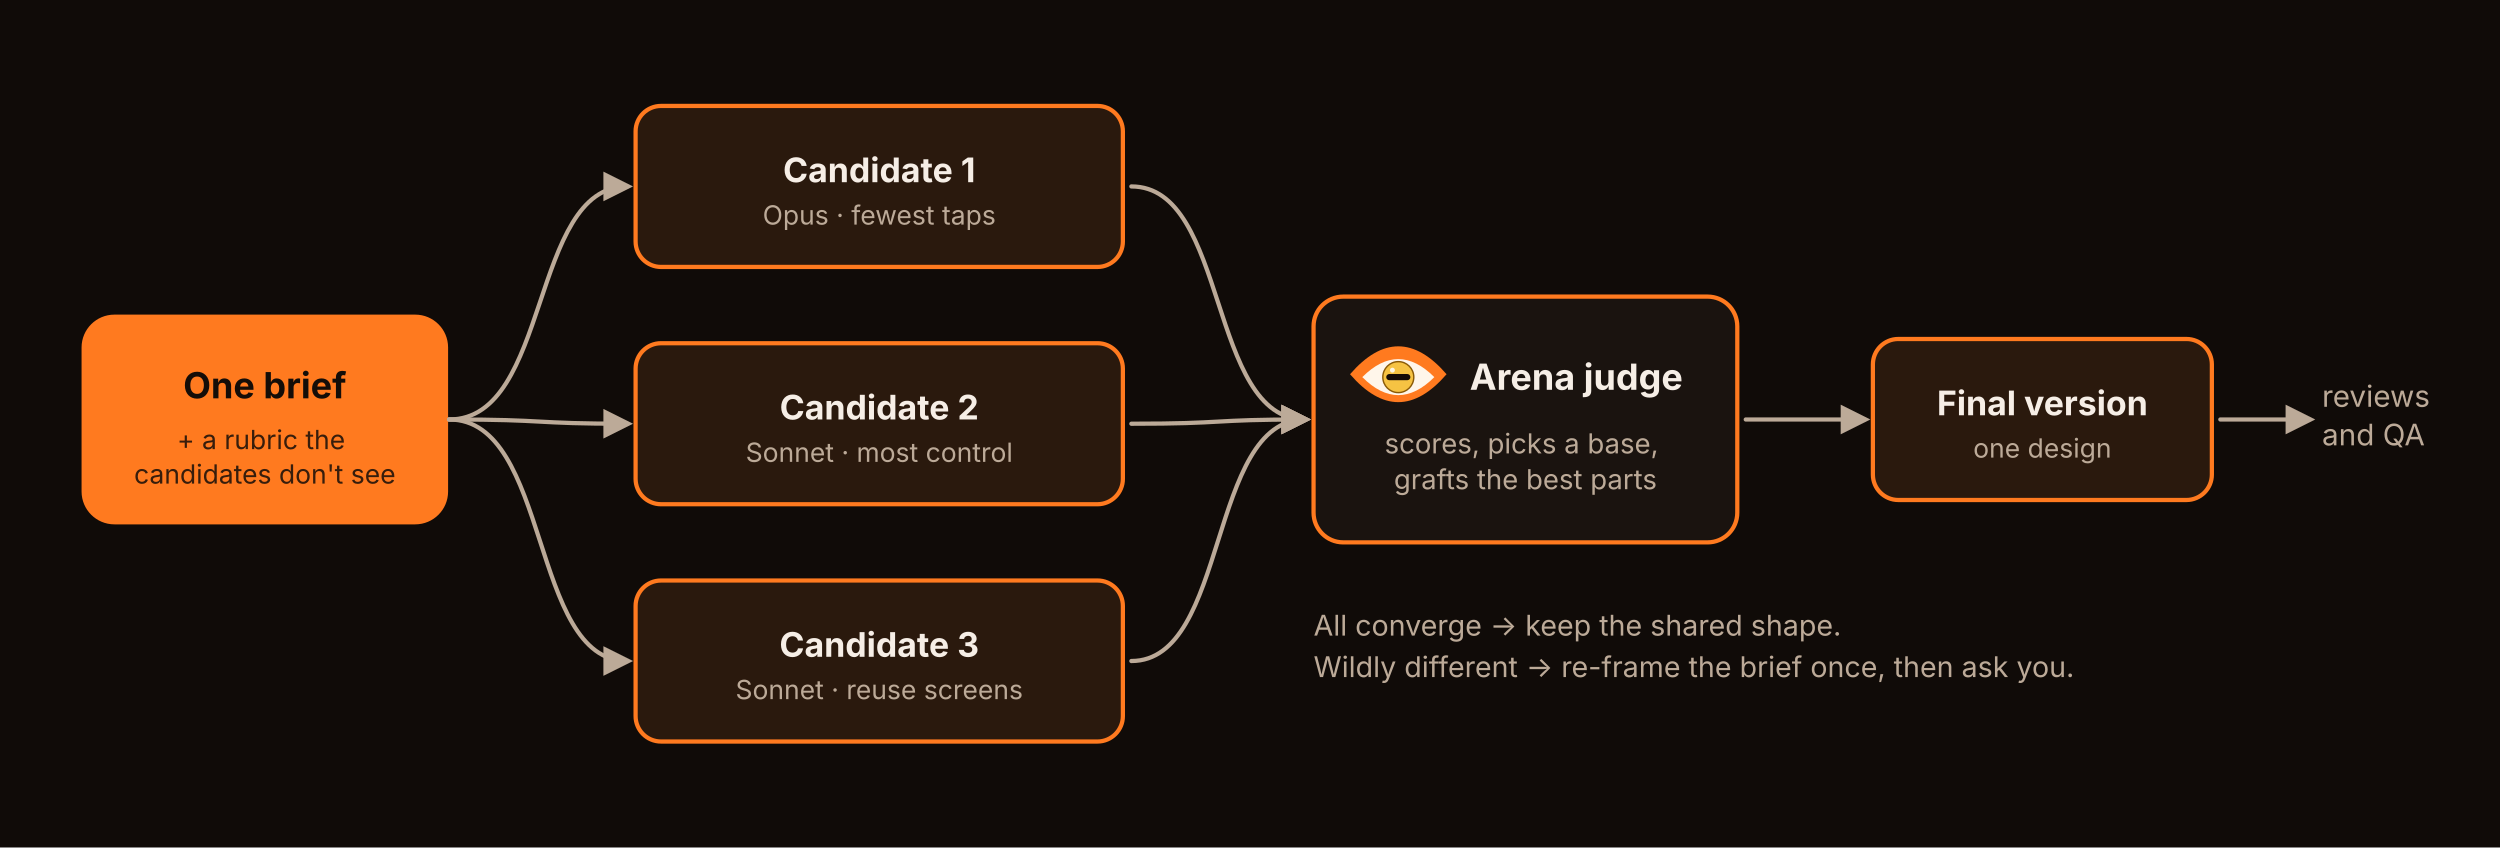
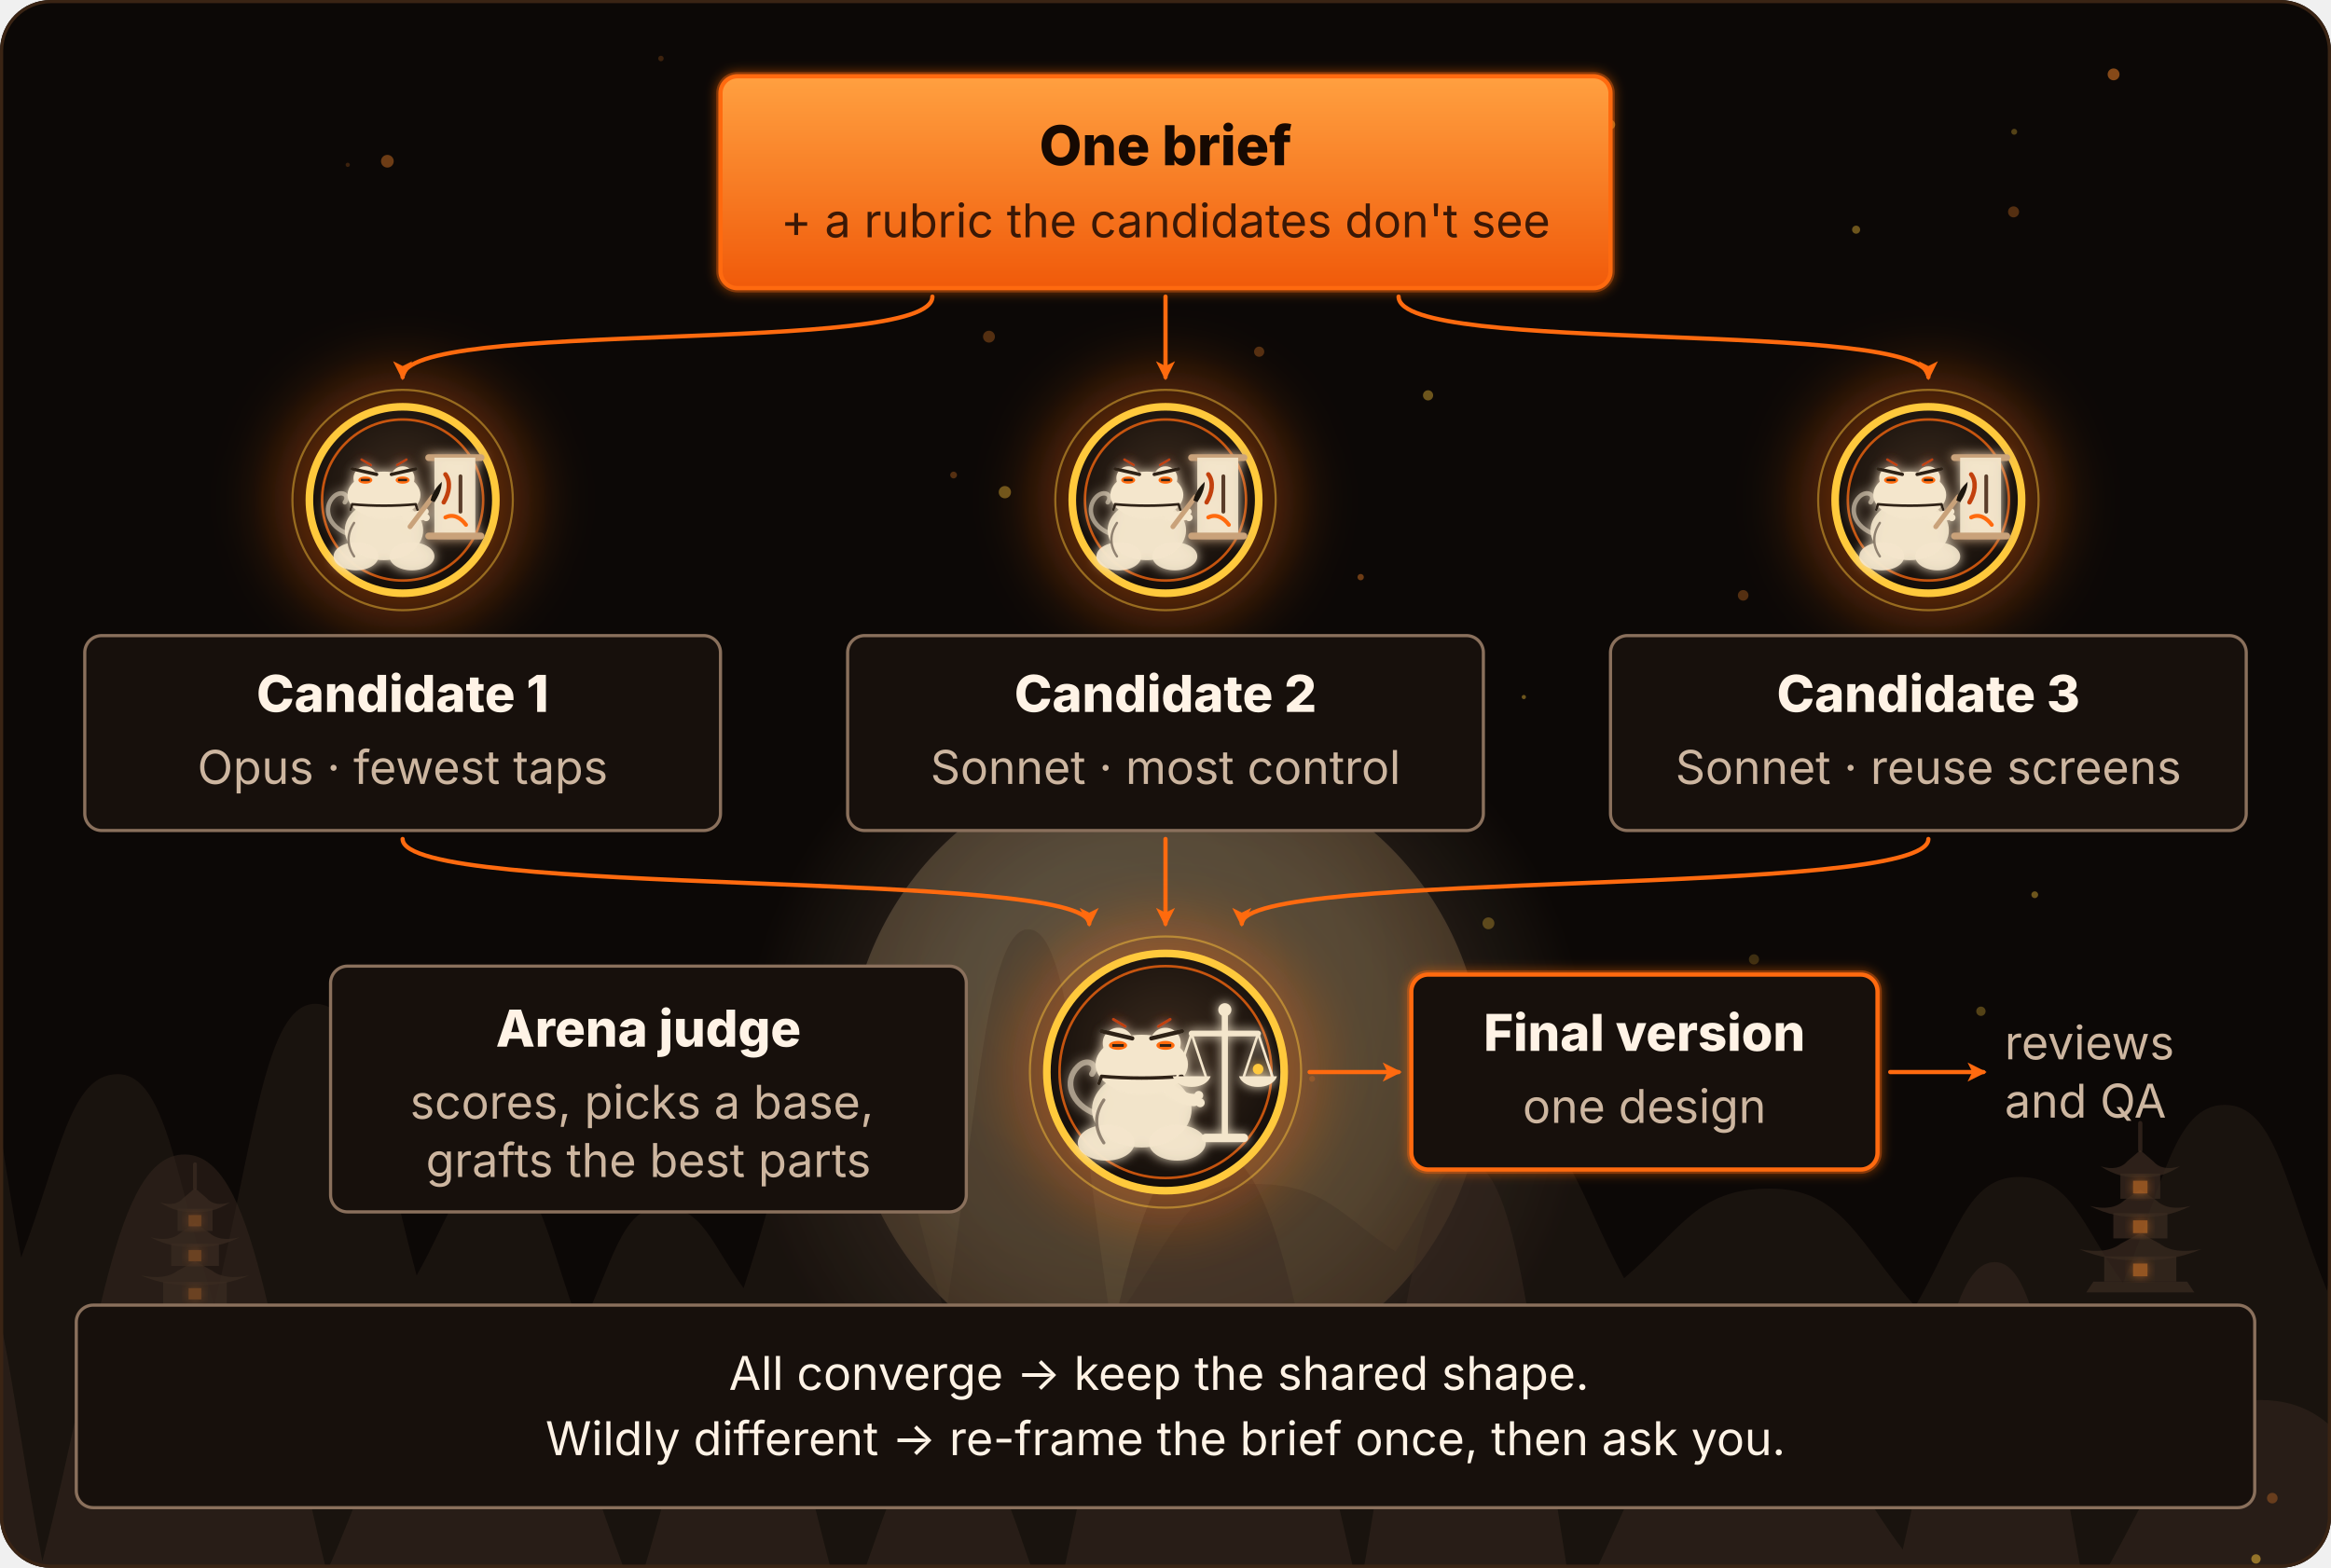
- <svg xmlns="http://www.w3.org/2000/svg" viewBox="0 0 1180 400" width="1180" height="400" role="img" aria-label="The arena: one brief and a hidden rubric go to three candidates on a mix of Claude models, each with a different angle. The arena judge scores them, picks a base and grafts the best parts into one final version, which then goes through reviews and QA.">
+ <svg xmlns="http://www.w3.org/2000/svg" viewBox="0 0 1100 740" width="1100" height="740" role="img" aria-label="The arena: one brief and a hidden rubric go to three candidates on a mix of Claude models, each with a different angle. The arena judge scores them, picks a base and grafts the best parts into one final version, which then goes through reviews and QA.">
+   <style>.pulse{animation:pulse 5s ease-in-out infinite}@keyframes pulse{50%{opacity:.55}}@media (prefers-reduced-motion:reduce){.pulse{animation:none}}</style>
  <defs>
-     <marker id="arrow" viewBox="0 0 10 10" refX="8" refY="5" markerWidth="7" markerHeight="7" orient="auto-start-reverse">
-       <path d="M0 0 L10 5 L0 10 z" fill="#BCAA98" />
+     <linearGradient id="arena-d-sky" x1="0" y1="0" x2="0" y2="1">
+       <stop offset="0" stop-color="#080605" />
+       <stop offset="0.45" stop-color="#1B120C" />
+       <stop offset="0.72" stop-color="#22160E" />
+       <stop offset="1" stop-color="#0A0706" />
+     </linearGradient>
+     <radialGradient id="arena-d-haze">
+       <stop offset="0" stop-color="#FF8A2A" stop-opacity="0.6" />
+       <stop offset="0.5" stop-color="#FF6A0F" stop-opacity="0.2" />
+       <stop offset="1" stop-color="#FF6A0F" stop-opacity="0" />
+     </radialGradient>
+     <radialGradient id="arena-d-moonglow">
+       <stop offset="0.55" stop-color="#F2CD96" stop-opacity="0.5" />
+       <stop offset="1" stop-color="#F2CD96" stop-opacity="0" />
+     </radialGradient>
+     <radialGradient id="arena-d-moon" cx="0.4" cy="0.36" r="0.72">
+       <stop offset="0" stop-color="#F8E7C6" />
+       <stop offset="0.6" stop-color="#E4BC88" />
+       <stop offset="1" stop-color="#B8844F" />
+     </radialGradient>
+     <radialGradient id="arena-d-iris" cx="0.51" cy="0.52" r="0.56">
+       <stop offset="0" stop-color="#FFF4C2" />
+       <stop offset="0.16" stop-color="#FFD54A" />
+       <stop offset="0.4" stop-color="#FDB022" />
+       <stop offset="0.66" stop-color="#EE7A0C" />
+       <stop offset="0.86" stop-color="#A83E08" />
+       <stop offset="1" stop-color="#4A1803" />
+     </radialGradient>
+     <linearGradient id="arena-d-lid" x1="0" y1="0.34" x2="0" y2="0.96">
+       <stop offset="0" stop-color="#000" stop-opacity="0.85" />
+       <stop offset="1" stop-color="#000" stop-opacity="0" />
+     </linearGradient>
+     <linearGradient id="arena-d-markR" x1="0" y1="0.5" x2="1" y2="0.3">
+       <stop offset="0" stop-color="#B83A0A" />
+       <stop offset="0.55" stop-color="#FF6A0F" />
+       <stop offset="1" stop-color="#FFB050" />
+     </linearGradient>
+     <linearGradient id="arena-d-markL" x1="1" y1="0.5" x2="0" y2="0.3">
+       <stop offset="0" stop-color="#B83A0A" />
+       <stop offset="0.55" stop-color="#FF6A0F" />
+       <stop offset="1" stop-color="#FFB050" />
+     </linearGradient>
+     <linearGradient id="arena-d-skin" x1="0" y1="0" x2="0" y2="1">
+       <stop offset="0" stop-color="#040202" />
+       <stop offset="0.32" stop-color="#1A110B" />
+       <stop offset="0.6" stop-color="#33231A" />
+       <stop offset="0.86" stop-color="#2C1E14" />
+       <stop offset="1" stop-color="#3A2618" />
+     </linearGradient>
+     <linearGradient id="arena-d-robe" x1="0" y1="0" x2="0" y2="1">
+       <stop offset="0" stop-color="#2B2018" />
+       <stop offset="1" stop-color="#100B08" />
+     </linearGradient>
+     <linearGradient id="arena-d-bust" x1="0" y1="0" x2="0" y2="1">
+       <stop offset="0" stop-color="#2B2018" />
+       <stop offset="1" stop-color="#0A0604" />
+     </linearGradient>
+     <linearGradient id="arena-d-hood" x1="0" y1="0" x2="0" y2="1">
+       <stop offset="0" stop-color="#382A1F" />
+       <stop offset="1" stop-color="#18120D" />
+     </linearGradient>
+     <linearGradient id="arena-d-rock" x1="0" y1="0" x2="0" y2="1">
+       <stop offset="0" stop-color="#33271D" />
+       <stop offset="1" stop-color="#0D0907" />
+     </linearGradient>
+     <radialGradient id="arena-d-disc" cx="0.5" cy="0.42" r="0.62">
+       <stop offset="0" stop-color="#3B2B1E" />
+       <stop offset="1" stop-color="#100B08" />
+     </radialGradient>
+     <radialGradient id="arena-d-orb" cx="0.4" cy="0.38" r="0.65">
+       <stop offset="0" stop-color="#FFF6D0" />
+       <stop offset="0.45" stop-color="#FFC93C" />
+       <stop offset="1" stop-color="#FF6A0F" />
+     </radialGradient>
+     <linearGradient id="arena-d-fall" x1="0" y1="0" x2="0" y2="1">
+       <stop offset="0" stop-color="#F4E6CC" stop-opacity="0.95" />
+       <stop offset="1" stop-color="#F4E6CC" stop-opacity="0" />
+     </linearGradient>
+     <linearGradient id="arena-d-word" x1="0" y1="0" x2="0" y2="1">
+       <stop offset="0.2" stop-color="#FFF8EC" />
+       <stop offset="0.5" stop-color="#FFD27A" />
+       <stop offset="0.72" stop-color="#FF8A2A" />
+       <stop offset="0.9" stop-color="#E2470A" />
+     </linearGradient>
+     <linearGradient id="arena-d-chief" x1="0" y1="0" x2="0" y2="1">
+       <stop offset="0" stop-color="#FFA040" />
+       <stop offset="1" stop-color="#F05A0A" />
+     </linearGradient>
+     <filter id="arena-d-wordglow" x="-10%" y="-20%" width="120%" height="140%">
+       <feGaussianBlur in="SourceAlpha" stdDeviation="10" result="b" />
+       <feFlood flood-color="#FF6A0F" flood-opacity="0.7" />
+       <feComposite in2="b" operator="in" result="g" />
+       <feMerge>
+         <feMergeNode in="g" />
+         <feMergeNode in="SourceGraphic" />
+       </feMerge>
+     </filter>
+     <filter id="arena-d-glow" x="-50%" y="-50%" width="200%" height="200%">
+       <feGaussianBlur in="SourceGraphic" stdDeviation="2.6" result="b" />
+       <feMerge>
+         <feMergeNode in="b" />
+         <feMergeNode in="SourceGraphic" />
+       </feMerge>
+     </filter>
+     <filter id="arena-d-blur" x="-50%" y="-50%" width="200%" height="200%">
+       <feGaussianBlur stdDeviation="14" />
+     </filter>
+     <filter id="arena-d-mist" x="-30%" y="-200%" width="160%" height="500%">
+       <feGaussianBlur stdDeviation="20" />
+     </filter>
+     <marker id="arena-d-hot" viewBox="0 0 12 12" refX="10" refY="6" markerWidth="9" markerHeight="9" markerUnits="userSpaceOnUse" orient="auto-start-reverse">
+       <path d="M0 0 L12 6 L0 12 L3 6 z" fill="#FF6A0F" />
    </marker>
-     <marker id="arrow-accent" viewBox="0 0 10 10" refX="8" refY="5" markerWidth="7" markerHeight="7" orient="auto-start-reverse">
-       <path d="M0 0 L10 5 L0 10 z" fill="#FF7A1F" />
+     <marker id="arena-d-muted" viewBox="0 0 12 12" refX="10" refY="6" markerWidth="9" markerHeight="9" markerUnits="userSpaceOnUse" orient="auto-start-reverse">
+       <path d="M0 0 L12 6 L0 12 L3 6 z" fill="#8A705C" />
    </marker>
-     <marker id="arrow-bad" viewBox="0 0 10 10" refX="8" refY="5" markerWidth="7" markerHeight="7" orient="auto-start-reverse">
-       <path d="M0 0 L10 5 L0 10 z" fill="#F08A78" />
+     <marker id="arena-d-bad" viewBox="0 0 12 12" refX="10" refY="6" markerWidth="9" markerHeight="9" markerUnits="userSpaceOnUse" orient="auto-start-reverse">
+       <path d="M0 0 L12 6 L0 12 L3 6 z" fill="#FF6A55" />
    </marker>
+     <marker id="arena-d-loop" viewBox="0 0 12 12" refX="10" refY="6" markerWidth="9" markerHeight="9" markerUnits="userSpaceOnUse" orient="auto-start-reverse">
+       <path d="M0 0 L12 6 L0 12 L3 6 z" fill="#FFC93C" />
+     </marker>
+     <clipPath id="arena-d-frame">
+       <rect width="1100" height="740" rx="24" />
+     </clipPath>
  </defs>
-   <rect width="1180" height="400" fill="#100B08" />
-   <rect x="40" y="150" width="170" height="96" rx="14" fill="#FF7A1F" stroke="#FF7A1F" stroke-width="3" />
-   <text x="125" y="188" font-family="-apple-system, BlinkMacSystemFont, 'Segoe UI', Inter, Helvetica, Arial, sans-serif" font-size="17" font-weight="750" fill="#140D08" text-anchor="middle">
-     <tspan x="125" dy="0">One brief</tspan>
-   </text>
-   <text x="125" y="212" font-family="-apple-system, BlinkMacSystemFont, 'Segoe UI', Inter, Helvetica, Arial, sans-serif" font-size="12.5" font-weight="400" fill="#140D08" text-anchor="middle" opacity="0.85">
-     <tspan x="125" dy="0">+ a rubric the</tspan>
-     <tspan x="125" dy="16.25">candidates don't see</tspan>
-   </text>
-   <path d="M212 198 C 260 198, 250 88, 296 88" fill="none" stroke="#BCAA98" stroke-width="2" marker-end="url(#arrow)" stroke-linecap="round" />
-   <rect x="300" y="50" width="230" height="76" rx="12" fill="#2A190D" stroke="#FF7A1F" stroke-width="2" />
-   <text x="415" y="86" font-family="-apple-system, BlinkMacSystemFont, 'Segoe UI', Inter, Helvetica, Arial, sans-serif" font-size="16" font-weight="650" fill="#F6EEE6" text-anchor="middle">
-     <tspan x="415" dy="0">Candidate 1</tspan>
-   </text>
-   <text x="415" y="106" font-family="-apple-system, BlinkMacSystemFont, 'Segoe UI', Inter, Helvetica, Arial, sans-serif" font-size="12.5" font-weight="400" fill="#BCAA98" text-anchor="middle">
-     <tspan x="415" dy="0">Opus · fewest taps</tspan>
-   </text>
-   <path d="M534 88 C 580 88, 570 198, 616 198" fill="none" stroke="#BCAA98" stroke-width="2" marker-end="url(#arrow)" stroke-linecap="round" />
-   <path d="M212 198 C 260 198, 250 200, 296 200" fill="none" stroke="#BCAA98" stroke-width="2" marker-end="url(#arrow)" stroke-linecap="round" />
-   <rect x="300" y="162" width="230" height="76" rx="12" fill="#2A190D" stroke="#FF7A1F" stroke-width="2" />
-   <text x="415" y="198" font-family="-apple-system, BlinkMacSystemFont, 'Segoe UI', Inter, Helvetica, Arial, sans-serif" font-size="16" font-weight="650" fill="#F6EEE6" text-anchor="middle">
-     <tspan x="415" dy="0">Candidate 2</tspan>
-   </text>
-   <text x="415" y="218" font-family="-apple-system, BlinkMacSystemFont, 'Segoe UI', Inter, Helvetica, Arial, sans-serif" font-size="12.5" font-weight="400" fill="#BCAA98" text-anchor="middle">
-     <tspan x="415" dy="0">Sonnet · most control</tspan>
-   </text>
-   <path d="M534 200 C 580 200, 570 198, 616 198" fill="none" stroke="#BCAA98" stroke-width="2" marker-end="url(#arrow)" stroke-linecap="round" />
-   <path d="M212 198 C 260 198, 250 312, 296 312" fill="none" stroke="#BCAA98" stroke-width="2" marker-end="url(#arrow)" stroke-linecap="round" />
-   <rect x="300" y="274" width="230" height="76" rx="12" fill="#2A190D" stroke="#FF7A1F" stroke-width="2" />
-   <text x="415" y="310" font-family="-apple-system, BlinkMacSystemFont, 'Segoe UI', Inter, Helvetica, Arial, sans-serif" font-size="16" font-weight="650" fill="#F6EEE6" text-anchor="middle">
-     <tspan x="415" dy="0">Candidate 3</tspan>
-   </text>
-   <text x="415" y="330" font-family="-apple-system, BlinkMacSystemFont, 'Segoe UI', Inter, Helvetica, Arial, sans-serif" font-size="12.5" font-weight="400" fill="#BCAA98" text-anchor="middle">
-     <tspan x="415" dy="0">Sonnet · reuse screens</tspan>
-   </text>
-   <path d="M534 312 C 580 312, 570 198, 616 198" fill="none" stroke="#BCAA98" stroke-width="2" marker-end="url(#arrow)" stroke-linecap="round" />
-   <rect x="620" y="140" width="200" height="116" rx="14" fill="#1A130F" stroke="#FF7A1F" stroke-width="2" />
-   <path d="M637.22 176.64 Q 660 150.29, 682.78 176.64 Q 660 202.99, 637.22 176.64 Z" fill="#FF7A1F" stroke-width="0" stroke-linecap="round" />
-   <path d="M643 178 Q 660 161, 677 178 Q 660 195, 643 178 Z" fill="#FFF6EA" stroke-width="0" stroke-linecap="round" />
-   <circle cx="660" cy="178" r="7.31" fill="#F6C343" stroke="#8A5A06" stroke-width="0.68" />
-   <rect x="654.298" y="176.538" width="11.404" height="2.924" rx="1.462" fill="#140B06" />
-   <circle cx="657.222" cy="174.71" r="1.17" fill="#FFFFFF" opacity="0.85" />
-   <text x="744" y="184" font-family="-apple-system, BlinkMacSystemFont, 'Segoe UI', Inter, Helvetica, Arial, sans-serif" font-size="17" font-weight="750" fill="#F6EEE6" text-anchor="middle">
-     <tspan x="744" dy="0">Arena judge</tspan>
-   </text>
-   <text x="720" y="214" font-family="-apple-system, BlinkMacSystemFont, 'Segoe UI', Inter, Helvetica, Arial, sans-serif" font-size="13" font-weight="400" fill="#BCAA98" text-anchor="middle">
-     <tspan x="720" dy="0">scores, picks a base,</tspan>
-     <tspan x="720" dy="16.9">grafts the best parts</tspan>
-   </text>
-   <path d="M824 198 L 880 198" fill="none" stroke="#BCAA98" stroke-width="2" marker-end="url(#arrow)" stroke-linecap="round" />
-   <rect x="884" y="160" width="160" height="76" rx="12" fill="#2A190D" stroke="#FF7A1F" stroke-width="2" />
-   <text x="964" y="196" font-family="-apple-system, BlinkMacSystemFont, 'Segoe UI', Inter, Helvetica, Arial, sans-serif" font-size="16" font-weight="650" fill="#F6EEE6" text-anchor="middle">
-     <tspan x="964" dy="0">Final version</tspan>
-   </text>
-   <text x="964" y="216" font-family="-apple-system, BlinkMacSystemFont, 'Segoe UI', Inter, Helvetica, Arial, sans-serif" font-size="12.5" font-weight="400" fill="#BCAA98" text-anchor="middle">
-     <tspan x="964" dy="0">one design</tspan>
-   </text>
-   <path d="M1048 198 L 1090 198" fill="none" stroke="#BCAA98" stroke-width="2" marker-end="url(#arrow)" stroke-linecap="round" />
-   <text x="1096" y="192" font-family="-apple-system, BlinkMacSystemFont, 'Segoe UI', Inter, Helvetica, Arial, sans-serif" font-size="14" font-weight="400" fill="#BCAA98" text-anchor="start">
-     <tspan x="1096" dy="0">reviews</tspan>
-     <tspan x="1096" dy="18.2">and QA</tspan>
-   </text>
-   <text x="620" y="300" font-family="-apple-system, BlinkMacSystemFont, 'Segoe UI', Inter, Helvetica, Arial, sans-serif" font-size="13.5" font-weight="400" fill="#BCAA98" text-anchor="start">
-     <tspan x="620" dy="0">All converge → keep the shared shape.</tspan>
-     <tspan x="620" dy="19.575">Wildly different → re-frame the brief once, then ask you.</tspan>
-   </text>
+   <g clip-path="url(#arena-d-frame)">
+     <rect width="1100" height="740" rx="24" fill="#0C0806" />
+     <circle cx="550" cy="506" r="201.6" fill="url(#arena-d-moonglow)" opacity="0.3" />
+     <circle cx="550" cy="506" r="150" fill="url(#arena-d-moon)" opacity="0.22" />
+     <path d="M-60 740 L-60 630 C-46 534.3 -42.5 456 -25 456 C-7.5 456 -4 517.9 10 593.5 C28.2 545.9 32.8 507 55.5 507 C78.3 507 82.9 556 101.1 616 C120.2 537.8 125 473.8 148.8 473.8 C172.7 473.8 177.5 531.5 196.6 602 C212.1 575 215.9 553 235.3 553 C254.6 553 258.5 586.5 274 627.5 C289.4 595.7 293.2 569.6 312.4 569.6 C331.6 569.6 335.5 586.9 350.9 608 C369.9 551.4 374.7 505.1 398.5 505.1 C422.3 505.1 427.1 557.3 446.2 621.1 C461.8 520.7 465.7 438.6 485.3 438.6 C504.9 438.6 508.8 522.8 524.5 625.7 C551.3 588.9 558 558.8 591.6 558.8 C625.1 558.8 631.8 573.1 658.6 590.7 C680.2 557.7 685.6 530.7 712.5 530.7 C739.4 530.7 744.8 563.4 766.4 603.3 C793.8 580.1 800.7 561 835.1 561 C869.4 561 876.3 586.1 903.8 616.6 C923.4 583 928.3 555.5 952.8 555.5 C977.3 555.5 982.2 578 1001.8 605.6 C1021 559.3 1025.9 521.5 1049.9 521.5 C1074 521.5 1078.8 561 1098.1 609.2 C1117 515.6 1121.7 439 1145.2 439 C1168.8 439 1173.5 511.6 1192.4 600.4 L1192.4 740 Z" fill="#3A2B21" opacity="0.3" />
+     <path d="M984.5 610 L1035.5 610 L1032.1 604.9 L987.9 604.9 Z" fill="#3A2B21" opacity="0.7" />
+     <path d="M993 604.9 L1027 604.9 L1027 593 L993 593 Z" fill="#3A2B21" opacity="0.7" />
+     <path d="M981.1 589.6 Q994.1 592.1 1000.8 587 L1010 582 L1019.2 587 Q1025.9 592.1 1038.9 589.6 Q1024.5 595.5 1010 594.7 Q995.5 595.5 981.1 589.6 Z" fill="#3A2B21" opacity="0.7" />
+     <path d="M1006.6 602.4 L1013.4 602.4 L1013.4 596.4 L1006.6 596.4 Z" fill="#FF8A2A" opacity="0.48" filter="url(#arena-d-glow)" />
+     <path d="M997.3 584.5 L1022.8 584.5 L1022.8 572.6 L997.3 572.6 Z" fill="#3A2B21" opacity="0.7" />
+     <path d="M986.2 569.2 Q996.9 571.8 1002.4 566.6 L1010 561.5 L1017.6 566.6 Q1023.1 571.8 1033.8 569.2 Q1021.9 575.1 1010 574.3 Q998.1 575.1 986.2 569.2 Z" fill="#3A2B21" opacity="0.7" />
+     <path d="M1006.6 582 L1013.4 582 L1013.4 576 L1006.6 576 Z" fill="#FF8A2A" opacity="0.48" filter="url(#arena-d-glow)" />
+     <path d="M1000.6 565.8 L1019.4 565.8 L1019.4 553.9 L1000.6 553.9 Z" fill="#3A2B21" opacity="0.7" />
+     <path d="M991.3 550.5 Q999.7 553 1004 548 L1010 542.9 L1016 548 Q1020.3 553 1028.7 550.5 Q1019.4 556.5 1010 555.6 Q1000.6 556.5 991.3 550.5 Z" fill="#3A2B21" opacity="0.7" />
+     <path d="M1006.6 563.3 L1013.4 563.3 L1013.4 557.3 L1006.6 557.3 Z" fill="#FF8A2A" opacity="0.48" filter="url(#arena-d-glow)" />
+     <path d="M1010 542.9 L1010 530.1" fill="none" stroke="#3A2B21" stroke-width="2" stroke-linecap="round" opacity="0.7" />
+     <path d="M69.5 620 L114.5 620 L111.5 615.5 L72.5 615.5 Z" fill="#3A2B21" opacity="0.7" />
+     <path d="M77 615.5 L107 615.5 L107 605 L77 605 Z" fill="#3A2B21" opacity="0.7" />
+     <path d="M66.5 602 Q78 604.3 83.8 599.8 L92 595.3 L100.2 599.8 Q106 604.3 117.5 602 Q104.8 607.3 92 606.5 Q79.3 607.3 66.5 602 Z" fill="#3A2B21" opacity="0.7" />
+     <path d="M89 613.3 L95 613.3 L95 608 L89 608 Z" fill="#FF8A2A" opacity="0.48" filter="url(#arena-d-glow)" />
+     <path d="M80.8 597.5 L103.3 597.5 L103.3 587 L80.8 587 Z" fill="#3A2B21" opacity="0.7" />
+     <path d="M71 584 Q80.5 586.3 85.3 581.8 L92 577.3 L98.7 581.8 Q103.5 586.3 113 584 Q102.5 589.3 92 588.5 Q81.5 589.3 71 584 Z" fill="#3A2B21" opacity="0.7" />
+     <path d="M89 595.3 L95 595.3 L95 590 L89 590 Z" fill="#FF8A2A" opacity="0.48" filter="url(#arena-d-glow)" />
+     <path d="M83.8 581 L100.3 581 L100.3 570.5 L83.8 570.5 Z" fill="#3A2B21" opacity="0.7" />
+     <path d="M75.5 567.5 Q82.9 569.8 86.7 565.3 L92 560.8 L97.3 565.3 Q101.1 569.8 108.5 567.5 Q100.3 572.8 92 572 Q83.8 572.8 75.5 567.5 Z" fill="#3A2B21" opacity="0.7" />
+     <path d="M89 578.8 L95 578.8 L95 573.5 L89 573.5 Z" fill="#FF8A2A" opacity="0.48" filter="url(#arena-d-glow)" />
+     <path d="M92 560.8 L92 549.5" fill="none" stroke="#3A2B21" stroke-width="1.8" stroke-linecap="round" opacity="0.7" />
+     <path d="M-60 740 L-60 770 C-44 668.6 -40 585.6 -20 585.6 C0 585.6 4 653.7 20 737 C46.9 631.4 53.6 544.9 87.1 544.9 C120.7 544.9 127.4 633.6 154.2 742 C183.3 677 190.6 623.9 227 623.9 C263.4 623.9 270.7 682.4 299.8 754 C319.6 693.3 324.5 643.5 349.3 643.5 C374.1 643.5 379 698.2 398.9 765 C418.4 717.8 423.3 679.2 447.7 679.2 C472.1 679.2 477 718.3 496.5 766 C525.5 642.2 532.8 541 569 541 C605.3 541 612.5 636 641.5 752.1 C661.8 640.1 666.9 548.5 692.3 548.5 C717.6 548.5 722.7 644.3 743 761.4 C774 703.4 781.7 655.9 820.4 655.9 C859.2 655.9 866.9 689.9 897.9 731.4 C915.3 656.8 919.7 595.7 941.4 595.7 C963.2 595.7 967.5 668.1 984.9 756.6 C1017.6 703.9 1025.8 660.8 1066.6 660.8 C1107.5 660.8 1115.7 697.9 1148.4 743.2 C1178.7 691.3 1186.3 648.9 1224.3 648.9 C1262.3 648.9 1269.9 699.4 1300.2 761.1 L1300.2 740 Z" fill="#3A2B21" opacity="0.45" />
+     <ellipse cx="140" cy="635.2" rx="223.1" ry="26" fill="#E9D6BC" opacity="0" filter="url(#arena-d-mist)" />
+     <ellipse cx="463.8" cy="612" rx="226.3" ry="26" fill="#E9D6BC" opacity="0" filter="url(#arena-d-mist)" />
+     <ellipse cx="745.3" cy="612.6" rx="254.8" ry="26" fill="#E9D6BC" opacity="0" filter="url(#arena-d-mist)" />
+     <ellipse cx="1029" cy="594.5" rx="229.9" ry="26" fill="#E9D6BC" opacity="0" filter="url(#arena-d-mist)" />
+     <circle cx="759.9" cy="58.8" r="2.3" fill="#FFC93C" opacity="0.5" />
+     <circle cx="875.9" cy="108.4" r="1.9" fill="#FFC93C" opacity="0.4" />
+     <circle cx="702.4" cy="435.8" r="2.8" fill="#FFC93C" opacity="0.3" />
+     <circle cx="375.5" cy="622.8" r="1.5" fill="#FF8A2A" opacity="0.3" />
+     <circle cx="474.2" cy="232.3" r="2.9" fill="#FFC93C" opacity="0.4" />
+     <circle cx="950.5" cy="62.2" r="1.4" fill="#FFC93C" opacity="0.3" />
+     <circle cx="466.7" cy="158.9" r="2.8" fill="#FF8A2A" opacity="0.3" />
+     <circle cx="384.8" cy="498.4" r="2.8" fill="#FFC93C" opacity="0.2" />
+     <circle cx="450" cy="224.2" r="1.6" fill="#FF8A2A" opacity="0.3" />
+     <circle cx="583.6" cy="462.1" r="1.3" fill="#FFC93C" opacity="0.3" />
+     <circle cx="934.8" cy="477.3" r="2.2" fill="#FFC93C" opacity="0.3" />
+     <circle cx="750.3" cy="696.5" r="1.7" fill="#FFC93C" opacity="0.3" />
+     <circle cx="642.1" cy="272.4" r="1.5" fill="#FF8A2A" opacity="0.4" />
+     <circle cx="950.2" cy="100" r="2.6" fill="#FF8A2A" opacity="0.3" />
+     <circle cx="182.8" cy="76.1" r="3" fill="#FF8A2A" opacity="0.4" />
+     <circle cx="172.9" cy="349.1" r="2.1" fill="#FF8A2A" opacity="0.5" />
+     <circle cx="957.6" cy="661.2" r="2.7" fill="#FFC93C" opacity="0.4" />
+     <circle cx="311.9" cy="27.6" r="1.3" fill="#FF8A2A" opacity="0.2" />
+     <circle cx="673.9" cy="186.6" r="2.4" fill="#FFC93C" opacity="0.4" />
+     <circle cx="272.3" cy="655.1" r="1.3" fill="#FF8A2A" opacity="0.4" />
+     <circle cx="145.5" cy="372.3" r="0.8" fill="#FFC93C" opacity="0.4" />
+     <circle cx="997.4" cy="35.1" r="2.8" fill="#FF8A2A" opacity="0.5" />
+     <circle cx="619.2" cy="509.2" r="1.4" fill="#FF8A2A" opacity="0.2" />
+     <circle cx="618.3" cy="57.7" r="2.5" fill="#FFC93C" opacity="0.4" />
+     <circle cx="548.1" cy="43.6" r="1" fill="#FFC93C" opacity="0.2" />
+     <circle cx="749.1" cy="663" r="0.9" fill="#FFC93C" opacity="0.4" />
+     <circle cx="1072.3" cy="707.1" r="2.5" fill="#FF8A2A" opacity="0.3" />
+     <circle cx="791.3" cy="655.2" r="1.7" fill="#FF8A2A" opacity="0.3" />
+     <circle cx="960.2" cy="422.3" r="1.6" fill="#FFC93C" opacity="0.4" />
+     <circle cx="375.1" cy="542.1" r="1.7" fill="#FF8A2A" opacity="0.3" />
+     <circle cx="1064.6" cy="735.8" r="2.2" fill="#FFC93C" opacity="0.5" />
+     <circle cx="231.5" cy="484.6" r="1.1" fill="#FFC93C" opacity="0.3" />
+     <circle cx="837.7" cy="701" r="1.9" fill="#FF8A2A" opacity="0.3" />
+     <circle cx="196.1" cy="497.1" r="1.9" fill="#FFC93C" opacity="0.3" />
+     <circle cx="822.6" cy="281" r="2.5" fill="#FF8A2A" opacity="0.3" />
+     <circle cx="594.2" cy="166" r="2.4" fill="#FF8A2A" opacity="0.3" />
+     <circle cx="719.1" cy="329" r="1" fill="#FFC93C" opacity="0.4" />
+     <circle cx="990.4" cy="675.2" r="2.3" fill="#FFC93C" opacity="0.2" />
+     <circle cx="827.7" cy="452.8" r="2.4" fill="#FFC93C" opacity="0.2" />
+     <circle cx="164.1" cy="77.8" r="1" fill="#FF8A2A" opacity="0.2" />
+     <rect x="340" y="36" width="420" height="100" rx="8" fill="none" stroke="#FF6A0F" stroke-width="4" opacity="0.5" filter="url(#arena-d-glow)" />
+     <rect x="340" y="36" width="420" height="100" rx="8" fill="url(#arena-d-chief)" stroke="#FF6A0F" stroke-width="2" />
+     <text x="550" y="78" font-family="-apple-system, BlinkMacSystemFont, 'Segoe UI', Inter, Helvetica, Arial, sans-serif" font-size="26" font-weight="800" fill="#160902" text-anchor="middle">
+       <tspan x="550" dy="0">One brief</tspan>
+     </text>
+     <text x="550" y="112" font-family="-apple-system, BlinkMacSystemFont, 'Segoe UI', Inter, Helvetica, Arial, sans-serif" font-size="22" font-weight="400" fill="#3A1806" text-anchor="middle">
+       <tspan x="550" dy="0">+ a rubric the candidates don't see</tspan>
+     </text>
+     <path d="M440 140 C 440 168, 190 150, 190 178" fill="none" stroke="#FF6A0F" stroke-width="2" stroke-linecap="round" stroke-linejoin="round" marker-end="url(#arena-d-hot)" />
+     <path d="M550 140 C 550 168, 550 150, 550 178" fill="none" stroke="#FF6A0F" stroke-width="2" stroke-linecap="round" stroke-linejoin="round" marker-end="url(#arena-d-hot)" />
+     <path d="M660 140 C 660 168, 910 150, 910 178" fill="none" stroke="#FF6A0F" stroke-width="2" stroke-linecap="round" stroke-linejoin="round" marker-end="url(#arena-d-hot)" />
+     <g class="pulse">
+       <circle cx="190" cy="236" r="60" fill="#FF6A0F" opacity="0.34" filter="url(#arena-d-blur)" />
+     </g>
+     <circle cx="190" cy="236" r="52" fill="none" stroke="#FFC93C" stroke-width="1" opacity="0.45" />
+     <circle cx="190" cy="236" r="44" fill="url(#arena-d-disc)" stroke="#FFC93C" stroke-width="3.6" />
+     <circle cx="190" cy="236" r="38" fill="none" stroke="#FF6A0F" stroke-width="1.2" opacity="0.75" />
+     <g filter="url(#arena-d-glow)">
+       <path d="M164.5 252.1 C154.8 248.6 152.2 239.8 157.4 234.5 C161 231 165.4 233.6 162.7 237.1" fill="none" stroke="#F4E6CC" stroke-width="2.1" stroke-linecap="round" opacity="0.55" />
+       <ellipse cx="168" cy="262.6" rx="10.6" ry="6.6" fill="#F4E6CC" opacity="0.9" />
+       <ellipse cx="194.4" cy="262.6" rx="10.6" ry="6.6" fill="#F4E6CC" opacity="0.9" />
+       <ellipse cx="181.2" cy="250.3" rx="18.5" ry="14.1" fill="#F4E6CC" opacity="0.9" />
+       <ellipse cx="181.2" cy="233.6" rx="17.2" ry="11" fill="#F4E6CC" />
+       <circle cx="172.4" cy="225.7" r="5.6" fill="#F4E6CC" />
+       <circle cx="190" cy="225.7" r="5.6" fill="#F4E6CC" />
+       <ellipse cx="172.4" cy="226.6" rx="3.3" ry="1.7" fill="#FF6A0F" />
+       <ellipse cx="190" cy="226.6" rx="3.3" ry="1.7" fill="#FF6A0F" />
+       <rect x="170.3" y="226" width="4.2" height="1.1" rx="0" fill="#2E2016" />
+       <rect x="187.9" y="226" width="4.2" height="1.1" rx="0" fill="#2E2016" />
+       <path d="M166.2 221.3 L177.7 223.9 M196.2 221.3 L184.7 223.9" fill="none" stroke="#2E2016" stroke-width="1.6" stroke-linecap="round" />
+       <path d="M166.2 238 C175.9 238.9 186.5 238.9 196.2 238 M166.2 238 L165.4 240.6 M196.2 238 L197 240.6" fill="none" stroke="#2E2016" stroke-width="1.2" stroke-linecap="round" />
+       <path d="M170.6 216.9 L175 219.5 M191.8 216.9 L187.4 219.5" fill="none" stroke="#C2410C" stroke-width="1.1" stroke-linecap="round" />
+       <path d="M167.1 246.8 C163.6 252.1 163.6 257.4 167.1 262.6" fill="none" stroke="#2E2016" stroke-width="1.1" stroke-linecap="round" opacity="0.5" />
+       <path d="M191.8 243.3 C195.3 245 195.3 243.3 198.8 243.3" fill="none" stroke="#F4E6CC" stroke-width="4.6" stroke-linecap="round" />
+       <circle cx="200.6" cy="241.5" r="1.7" fill="#F4E6CC" />
+       <circle cx="201.1" cy="244.3" r="1.7" fill="#F4E6CC" />
+       <path d="M202.3 216 L227 216" fill="none" stroke="#C9A27A" stroke-width="3.2" stroke-linecap="round" />
+       <path d="M205 216 L224.3 216 L224.3 253 L205 253 Z" fill="#F4E6CC" opacity="0.92" />
+       <path d="M210.2 223.9 C212.9 227.4 212 232.7 209.4 237.1" fill="none" stroke="#C2410C" stroke-width="2.1" stroke-linecap="round" />
+       <path d="M217.3 224.8 L217.3 241.5" fill="none" stroke="#5A3E2A" stroke-width="1.8" stroke-linecap="round" />
+       <path d="M210.2 244.2 C213.8 242.4 217.3 244.2 219.9 247.7" fill="none" stroke="#FF6A0F" stroke-width="1.9" stroke-linecap="round" />
+       <path d="M202.3 253 L227 253" fill="none" stroke="#C9A27A" stroke-width="3.2" stroke-linecap="round" />
+       <path d="M193.5 248.6 L204.1 234.5" fill="none" stroke="#C9A27A" stroke-width="2.3" stroke-linecap="round" />
+       <path d="M203.2 236.2 C204.1 231.8 206.7 229.2 208.5 227.4 C208.5 231 206.7 234.5 205 237.1 Z" fill="#1A120C" />
+     </g>
+     <rect x="40" y="300" width="300" height="92" rx="8" fill="#17100C" stroke="#8A705C" stroke-width="1.5" />
+     <text x="190" y="336" font-family="-apple-system, BlinkMacSystemFont, 'Segoe UI', Inter, Helvetica, Arial, sans-serif" font-size="24" font-weight="800" fill="#FFF3E6" text-anchor="middle">
+       <tspan x="190" dy="0">Candidate 1</tspan>
+     </text>
+     <text x="190" y="370" font-family="-apple-system, BlinkMacSystemFont, 'Segoe UI', Inter, Helvetica, Arial, sans-serif" font-size="22" font-weight="400" fill="#CDB6A0" text-anchor="middle">
+       <tspan x="190" dy="0">Opus · fewest taps</tspan>
+     </text>
+     <g class="pulse">
+       <circle cx="550" cy="236" r="60" fill="#FF6A0F" opacity="0.34" filter="url(#arena-d-blur)" />
+     </g>
+     <circle cx="550" cy="236" r="52" fill="none" stroke="#FFC93C" stroke-width="1" opacity="0.45" />
+     <circle cx="550" cy="236" r="44" fill="url(#arena-d-disc)" stroke="#FFC93C" stroke-width="3.6" />
+     <circle cx="550" cy="236" r="38" fill="none" stroke="#FF6A0F" stroke-width="1.2" opacity="0.75" />
+     <g filter="url(#arena-d-glow)">
+       <path d="M524.5 252.1 C514.8 248.6 512.2 239.8 517.4 234.5 C521 231 525.4 233.6 522.7 237.1" fill="none" stroke="#F4E6CC" stroke-width="2.1" stroke-linecap="round" opacity="0.55" />
+       <ellipse cx="528" cy="262.6" rx="10.6" ry="6.6" fill="#F4E6CC" opacity="0.9" />
+       <ellipse cx="554.4" cy="262.6" rx="10.6" ry="6.6" fill="#F4E6CC" opacity="0.9" />
+       <ellipse cx="541.2" cy="250.3" rx="18.5" ry="14.1" fill="#F4E6CC" opacity="0.9" />
+       <ellipse cx="541.2" cy="233.6" rx="17.2" ry="11" fill="#F4E6CC" />
+       <circle cx="532.4" cy="225.7" r="5.6" fill="#F4E6CC" />
+       <circle cx="550" cy="225.7" r="5.6" fill="#F4E6CC" />
+       <ellipse cx="532.4" cy="226.6" rx="3.3" ry="1.7" fill="#FF6A0F" />
+       <ellipse cx="550" cy="226.6" rx="3.3" ry="1.7" fill="#FF6A0F" />
+       <rect x="530.3" y="226" width="4.2" height="1.1" rx="0" fill="#2E2016" />
+       <rect x="547.9" y="226" width="4.2" height="1.1" rx="0" fill="#2E2016" />
+       <path d="M526.2 221.3 L537.7 223.9 M556.2 221.3 L544.7 223.9" fill="none" stroke="#2E2016" stroke-width="1.6" stroke-linecap="round" />
+       <path d="M526.2 238 C535.9 238.9 546.5 238.9 556.2 238 M526.2 238 L525.4 240.6 M556.2 238 L557 240.6" fill="none" stroke="#2E2016" stroke-width="1.2" stroke-linecap="round" />
+       <path d="M530.6 216.9 L535 219.5 M551.8 216.9 L547.4 219.5" fill="none" stroke="#C2410C" stroke-width="1.1" stroke-linecap="round" />
+       <path d="M527.1 246.8 C523.6 252.1 523.6 257.4 527.1 262.6" fill="none" stroke="#2E2016" stroke-width="1.1" stroke-linecap="round" opacity="0.5" />
+       <path d="M551.8 243.3 C555.3 245 555.3 243.3 558.8 243.3" fill="none" stroke="#F4E6CC" stroke-width="4.6" stroke-linecap="round" />
+       <circle cx="560.6" cy="241.5" r="1.7" fill="#F4E6CC" />
+       <circle cx="561.1" cy="244.3" r="1.7" fill="#F4E6CC" />
+       <path d="M562.3 216 L587 216" fill="none" stroke="#C9A27A" stroke-width="3.2" stroke-linecap="round" />
+       <path d="M565 216 L584.3 216 L584.3 253 L565 253 Z" fill="#F4E6CC" opacity="0.92" />
+       <path d="M570.2 223.9 C572.9 227.4 572 232.7 569.4 237.1" fill="none" stroke="#C2410C" stroke-width="2.1" stroke-linecap="round" />
+       <path d="M577.3 224.8 L577.3 241.5" fill="none" stroke="#5A3E2A" stroke-width="1.8" stroke-linecap="round" />
+       <path d="M570.2 244.2 C573.8 242.4 577.3 244.2 579.9 247.7" fill="none" stroke="#FF6A0F" stroke-width="1.9" stroke-linecap="round" />
+       <path d="M562.3 253 L587 253" fill="none" stroke="#C9A27A" stroke-width="3.2" stroke-linecap="round" />
+       <path d="M553.5 248.6 L564.1 234.5" fill="none" stroke="#C9A27A" stroke-width="2.3" stroke-linecap="round" />
+       <path d="M563.2 236.2 C564.1 231.8 566.7 229.2 568.5 227.4 C568.5 231 566.7 234.5 565 237.1 Z" fill="#1A120C" />
+     </g>
+     <rect x="400" y="300" width="300" height="92" rx="8" fill="#17100C" stroke="#8A705C" stroke-width="1.5" />
+     <text x="550" y="336" font-family="-apple-system, BlinkMacSystemFont, 'Segoe UI', Inter, Helvetica, Arial, sans-serif" font-size="24" font-weight="800" fill="#FFF3E6" text-anchor="middle">
+       <tspan x="550" dy="0">Candidate 2</tspan>
+     </text>
+     <text x="550" y="370" font-family="-apple-system, BlinkMacSystemFont, 'Segoe UI', Inter, Helvetica, Arial, sans-serif" font-size="22" font-weight="400" fill="#CDB6A0" text-anchor="middle">
+       <tspan x="550" dy="0">Sonnet · most control</tspan>
+     </text>
+     <g class="pulse">
+       <circle cx="910" cy="236" r="60" fill="#FF6A0F" opacity="0.34" filter="url(#arena-d-blur)" />
+     </g>
+     <circle cx="910" cy="236" r="52" fill="none" stroke="#FFC93C" stroke-width="1" opacity="0.45" />
+     <circle cx="910" cy="236" r="44" fill="url(#arena-d-disc)" stroke="#FFC93C" stroke-width="3.6" />
+     <circle cx="910" cy="236" r="38" fill="none" stroke="#FF6A0F" stroke-width="1.2" opacity="0.75" />
+     <g filter="url(#arena-d-glow)">
+       <path d="M884.5 252.1 C874.8 248.6 872.2 239.8 877.4 234.5 C881 231 885.4 233.6 882.7 237.1" fill="none" stroke="#F4E6CC" stroke-width="2.1" stroke-linecap="round" opacity="0.55" />
+       <ellipse cx="888" cy="262.6" rx="10.6" ry="6.6" fill="#F4E6CC" opacity="0.9" />
+       <ellipse cx="914.4" cy="262.6" rx="10.6" ry="6.6" fill="#F4E6CC" opacity="0.9" />
+       <ellipse cx="901.2" cy="250.3" rx="18.5" ry="14.1" fill="#F4E6CC" opacity="0.9" />
+       <ellipse cx="901.2" cy="233.6" rx="17.2" ry="11" fill="#F4E6CC" />
+       <circle cx="892.4" cy="225.7" r="5.6" fill="#F4E6CC" />
+       <circle cx="910" cy="225.7" r="5.6" fill="#F4E6CC" />
+       <ellipse cx="892.4" cy="226.6" rx="3.3" ry="1.7" fill="#FF6A0F" />
+       <ellipse cx="910" cy="226.6" rx="3.3" ry="1.7" fill="#FF6A0F" />
+       <rect x="890.3" y="226" width="4.2" height="1.1" rx="0" fill="#2E2016" />
+       <rect x="907.9" y="226" width="4.2" height="1.1" rx="0" fill="#2E2016" />
+       <path d="M886.2 221.3 L897.7 223.9 M916.2 221.3 L904.7 223.9" fill="none" stroke="#2E2016" stroke-width="1.6" stroke-linecap="round" />
+       <path d="M886.2 238 C895.9 238.9 906.5 238.9 916.2 238 M886.2 238 L885.4 240.6 M916.2 238 L917 240.6" fill="none" stroke="#2E2016" stroke-width="1.2" stroke-linecap="round" />
+       <path d="M890.6 216.9 L895 219.5 M911.8 216.9 L907.4 219.5" fill="none" stroke="#C2410C" stroke-width="1.1" stroke-linecap="round" />
+       <path d="M887.1 246.8 C883.6 252.1 883.6 257.4 887.1 262.6" fill="none" stroke="#2E2016" stroke-width="1.1" stroke-linecap="round" opacity="0.5" />
+       <path d="M911.8 243.3 C915.3 245 915.3 243.3 918.8 243.3" fill="none" stroke="#F4E6CC" stroke-width="4.6" stroke-linecap="round" />
+       <circle cx="920.6" cy="241.5" r="1.7" fill="#F4E6CC" />
+       <circle cx="921.1" cy="244.3" r="1.7" fill="#F4E6CC" />
+       <path d="M922.3 216 L947 216" fill="none" stroke="#C9A27A" stroke-width="3.2" stroke-linecap="round" />
+       <path d="M925 216 L944.3 216 L944.3 253 L925 253 Z" fill="#F4E6CC" opacity="0.92" />
+       <path d="M930.2 223.9 C932.9 227.4 932 232.7 929.4 237.1" fill="none" stroke="#C2410C" stroke-width="2.1" stroke-linecap="round" />
+       <path d="M937.3 224.8 L937.3 241.5" fill="none" stroke="#5A3E2A" stroke-width="1.8" stroke-linecap="round" />
+       <path d="M930.2 244.2 C933.8 242.4 937.3 244.2 939.9 247.7" fill="none" stroke="#FF6A0F" stroke-width="1.9" stroke-linecap="round" />
+       <path d="M922.3 253 L947 253" fill="none" stroke="#C9A27A" stroke-width="3.2" stroke-linecap="round" />
+       <path d="M913.5 248.6 L924.1 234.5" fill="none" stroke="#C9A27A" stroke-width="2.3" stroke-linecap="round" />
+       <path d="M923.2 236.2 C924.1 231.8 926.7 229.2 928.5 227.4 C928.5 231 926.7 234.5 925 237.1 Z" fill="#1A120C" />
+     </g>
+     <rect x="760" y="300" width="300" height="92" rx="8" fill="#17100C" stroke="#8A705C" stroke-width="1.5" />
+     <text x="910" y="336" font-family="-apple-system, BlinkMacSystemFont, 'Segoe UI', Inter, Helvetica, Arial, sans-serif" font-size="24" font-weight="800" fill="#FFF3E6" text-anchor="middle">
+       <tspan x="910" dy="0">Candidate 3</tspan>
+     </text>
+     <text x="910" y="370" font-family="-apple-system, BlinkMacSystemFont, 'Segoe UI', Inter, Helvetica, Arial, sans-serif" font-size="22" font-weight="400" fill="#CDB6A0" text-anchor="middle">
+       <tspan x="910" dy="0">Sonnet · reuse screens</tspan>
+     </text>
+     <path d="M190 396 C 190 424, 514 410, 514 436" fill="none" stroke="#FF6A0F" stroke-width="2" stroke-linecap="round" stroke-linejoin="round" marker-end="url(#arena-d-hot)" />
+     <path d="M550 396 C 550 424, 550 410, 550 436" fill="none" stroke="#FF6A0F" stroke-width="2" stroke-linecap="round" stroke-linejoin="round" marker-end="url(#arena-d-hot)" />
+     <path d="M910 396 C 910 424, 586 410, 586 436" fill="none" stroke="#FF6A0F" stroke-width="2" stroke-linecap="round" stroke-linejoin="round" marker-end="url(#arena-d-hot)" />
+     <g class="pulse">
+       <circle cx="550" cy="506" r="72" fill="#FF6A0F" opacity="0.34" filter="url(#arena-d-blur)" />
+     </g>
+     <circle cx="550" cy="506" r="64" fill="none" stroke="#FFC93C" stroke-width="1" opacity="0.45" />
+     <circle cx="550" cy="506" r="56" fill="url(#arena-d-disc)" stroke="#FFC93C" stroke-width="3.6" />
+     <circle cx="550" cy="506" r="50" fill="none" stroke="#FF6A0F" stroke-width="1.2" opacity="0.75" />
+     <g filter="url(#arena-d-glow)">
+       <path d="M517.5 525.9 C505.2 521.4 501.8 510.2 508.6 503.5 C513 499 518.6 502.4 515.3 506.9" fill="none" stroke="#F4E6CC" stroke-width="2.7" stroke-linecap="round" opacity="0.55" />
+       <ellipse cx="522" cy="539.4" rx="13.4" ry="8.4" fill="#F4E6CC" opacity="0.9" />
+       <ellipse cx="555.6" cy="539.4" rx="13.4" ry="8.4" fill="#F4E6CC" opacity="0.9" />
+       <ellipse cx="538.8" cy="523.7" rx="23.5" ry="17.9" fill="#F4E6CC" opacity="0.9" />
+       <ellipse cx="538.8" cy="502.4" rx="21.8" ry="14" fill="#F4E6CC" />
+       <circle cx="527.6" cy="492.3" r="7.2" fill="#F4E6CC" />
+       <circle cx="550" cy="492.3" r="7.2" fill="#F4E6CC" />
+       <ellipse cx="527.6" cy="493.4" rx="4.3" ry="2.1" fill="#FF6A0F" />
+       <ellipse cx="550" cy="493.4" rx="4.3" ry="2.1" fill="#FF6A0F" />
+       <rect x="524.9" y="492.8" width="5.4" height="1.3" rx="0" fill="#2E2016" />
+       <rect x="547.3" y="492.8" width="5.4" height="1.3" rx="0" fill="#2E2016" />
+       <path d="M519.8 486.7 L534.3 490.1 M557.8 486.7 L543.3 490.1" fill="none" stroke="#2E2016" stroke-width="2" stroke-linecap="round" />
+       <path d="M519.8 508 C532.1 509.1 545.5 509.1 557.8 508 M519.8 508 L518.6 511.4 M557.8 508 L559 511.4" fill="none" stroke="#2E2016" stroke-width="1.6" stroke-linecap="round" />
+       <path d="M525.4 481.1 L531 484.5 M552.2 481.1 L546.6 484.5" fill="none" stroke="#C2410C" stroke-width="1.3" stroke-linecap="round" />
+       <path d="M520.9 519.2 C516.4 525.9 516.4 532.6 520.9 539.4" fill="none" stroke="#2E2016" stroke-width="1.5" stroke-linecap="round" opacity="0.5" />
+       <path d="M552.2 514.7 C556.7 517 559 519.2 563.4 519.2" fill="none" stroke="#F4E6CC" stroke-width="5.8" stroke-linecap="round" />
+       <circle cx="565.7" cy="517" r="2.1" fill="#F4E6CC" />
+       <circle cx="566.4" cy="520.5" r="2.1" fill="#F4E6CC" />
+       <path d="M578 477.8 L578 534.9" fill="none" stroke="#F4E6CC" stroke-width="2.9" stroke-linecap="round" />
+       <path d="M569 537.1 L587 537.1" fill="none" stroke="#F4E6CC" stroke-width="4" stroke-linecap="round" />
+       <circle cx="578" cy="476.6" r="3.1" fill="#F4E6CC" />
+       <path d="M562.3 487.8 L593.7 487.8" fill="none" stroke="#F4E6CC" stroke-width="2.7" stroke-linecap="round" />
+       <path d="M562.3 487.8 L555.6 508 M562.3 487.8 L569 508 M593.7 487.8 L587 508 M593.7 487.8 L600.4 508" fill="none" stroke="#F4E6CC" stroke-width="1.2" stroke-linecap="round" />
+       <path d="M553.4 508 L571.3 508 C569 514.7 555.6 514.7 553.4 508 Z" fill="#F4E6CC" />
+       <path d="M584.7 508 L602.6 508 C600.4 514.7 587 514.7 584.7 508 Z" fill="#F4E6CC" />
+       <circle cx="593.7" cy="504.6" r="2.5" fill="#FFC93C" />
+     </g>
+     <rect x="156" y="456" width="300" height="116" rx="8" fill="#17100C" stroke="#8A705C" stroke-width="1.5" />
+     <text x="306" y="494" font-family="-apple-system, BlinkMacSystemFont, 'Segoe UI', Inter, Helvetica, Arial, sans-serif" font-size="24" font-weight="800" fill="#FFF3E6" text-anchor="middle">
+       <tspan x="306" dy="0">Arena judge</tspan>
+     </text>
+     <text x="306" y="528" font-family="-apple-system, BlinkMacSystemFont, 'Segoe UI', Inter, Helvetica, Arial, sans-serif" font-size="22" font-weight="400" fill="#CDB6A0" text-anchor="middle">
+       <tspan x="306" dy="0">scores, picks a base,</tspan>
+       <tspan x="306" dy="27.5">grafts the best parts</tspan>
+     </text>
+     <path d="M618 506 L 660 506" fill="none" stroke="#FF6A0F" stroke-width="2" stroke-linecap="round" stroke-linejoin="round" marker-end="url(#arena-d-hot)" />
+     <rect x="666" y="460" width="220" height="92" rx="8" fill="none" stroke="#FF6A0F" stroke-width="4" opacity="0.5" filter="url(#arena-d-glow)" />
+     <rect x="666" y="460" width="220" height="92" rx="8" fill="#17100C" stroke="#FF6A0F" stroke-width="2" />
+     <text x="776" y="496" font-family="-apple-system, BlinkMacSystemFont, 'Segoe UI', Inter, Helvetica, Arial, sans-serif" font-size="24" font-weight="800" fill="#FFF3E6" text-anchor="middle">
+       <tspan x="776" dy="0">Final version</tspan>
+     </text>
+     <text x="776" y="530" font-family="-apple-system, BlinkMacSystemFont, 'Segoe UI', Inter, Helvetica, Arial, sans-serif" font-size="22" font-weight="400" fill="#CDB6A0" text-anchor="middle">
+       <tspan x="776" dy="0">one design</tspan>
+     </text>
+     <path d="M892 506 L 936 506" fill="none" stroke="#FF6A0F" stroke-width="2" stroke-linecap="round" stroke-linejoin="round" marker-end="url(#arena-d-hot)" />
+     <text x="946" y="500" font-family="-apple-system, BlinkMacSystemFont, 'Segoe UI', Inter, Helvetica, Arial, sans-serif" font-size="22" font-weight="400" fill="#CDB6A0" text-anchor="start">
+       <tspan x="946" dy="0">reviews</tspan>
+       <tspan x="946" dy="27.5">and QA</tspan>
+     </text>
+     <rect x="36" y="616" width="1028" height="95.6" rx="8" fill="#17100C" stroke="#8A705C" stroke-width="1.5" />
+     <text x="550" y="656" font-family="-apple-system, BlinkMacSystemFont, 'Segoe UI', Inter, Helvetica, Arial, sans-serif" font-size="22" font-weight="400" fill="#FFF3E6" text-anchor="middle">
+       <tspan x="550" dy="0">All converge → keep the shared shape.</tspan>
+       <tspan x="550" dy="30.8">Wildly different → re-frame the brief once, then ask you.</tspan>
+     </text>
+   </g>
+   <rect x="0.75" y="0.75" width="1098.5" height="738.5" rx="23.25" fill="none" stroke="#3A2414" stroke-width="1.5" />
</svg>
